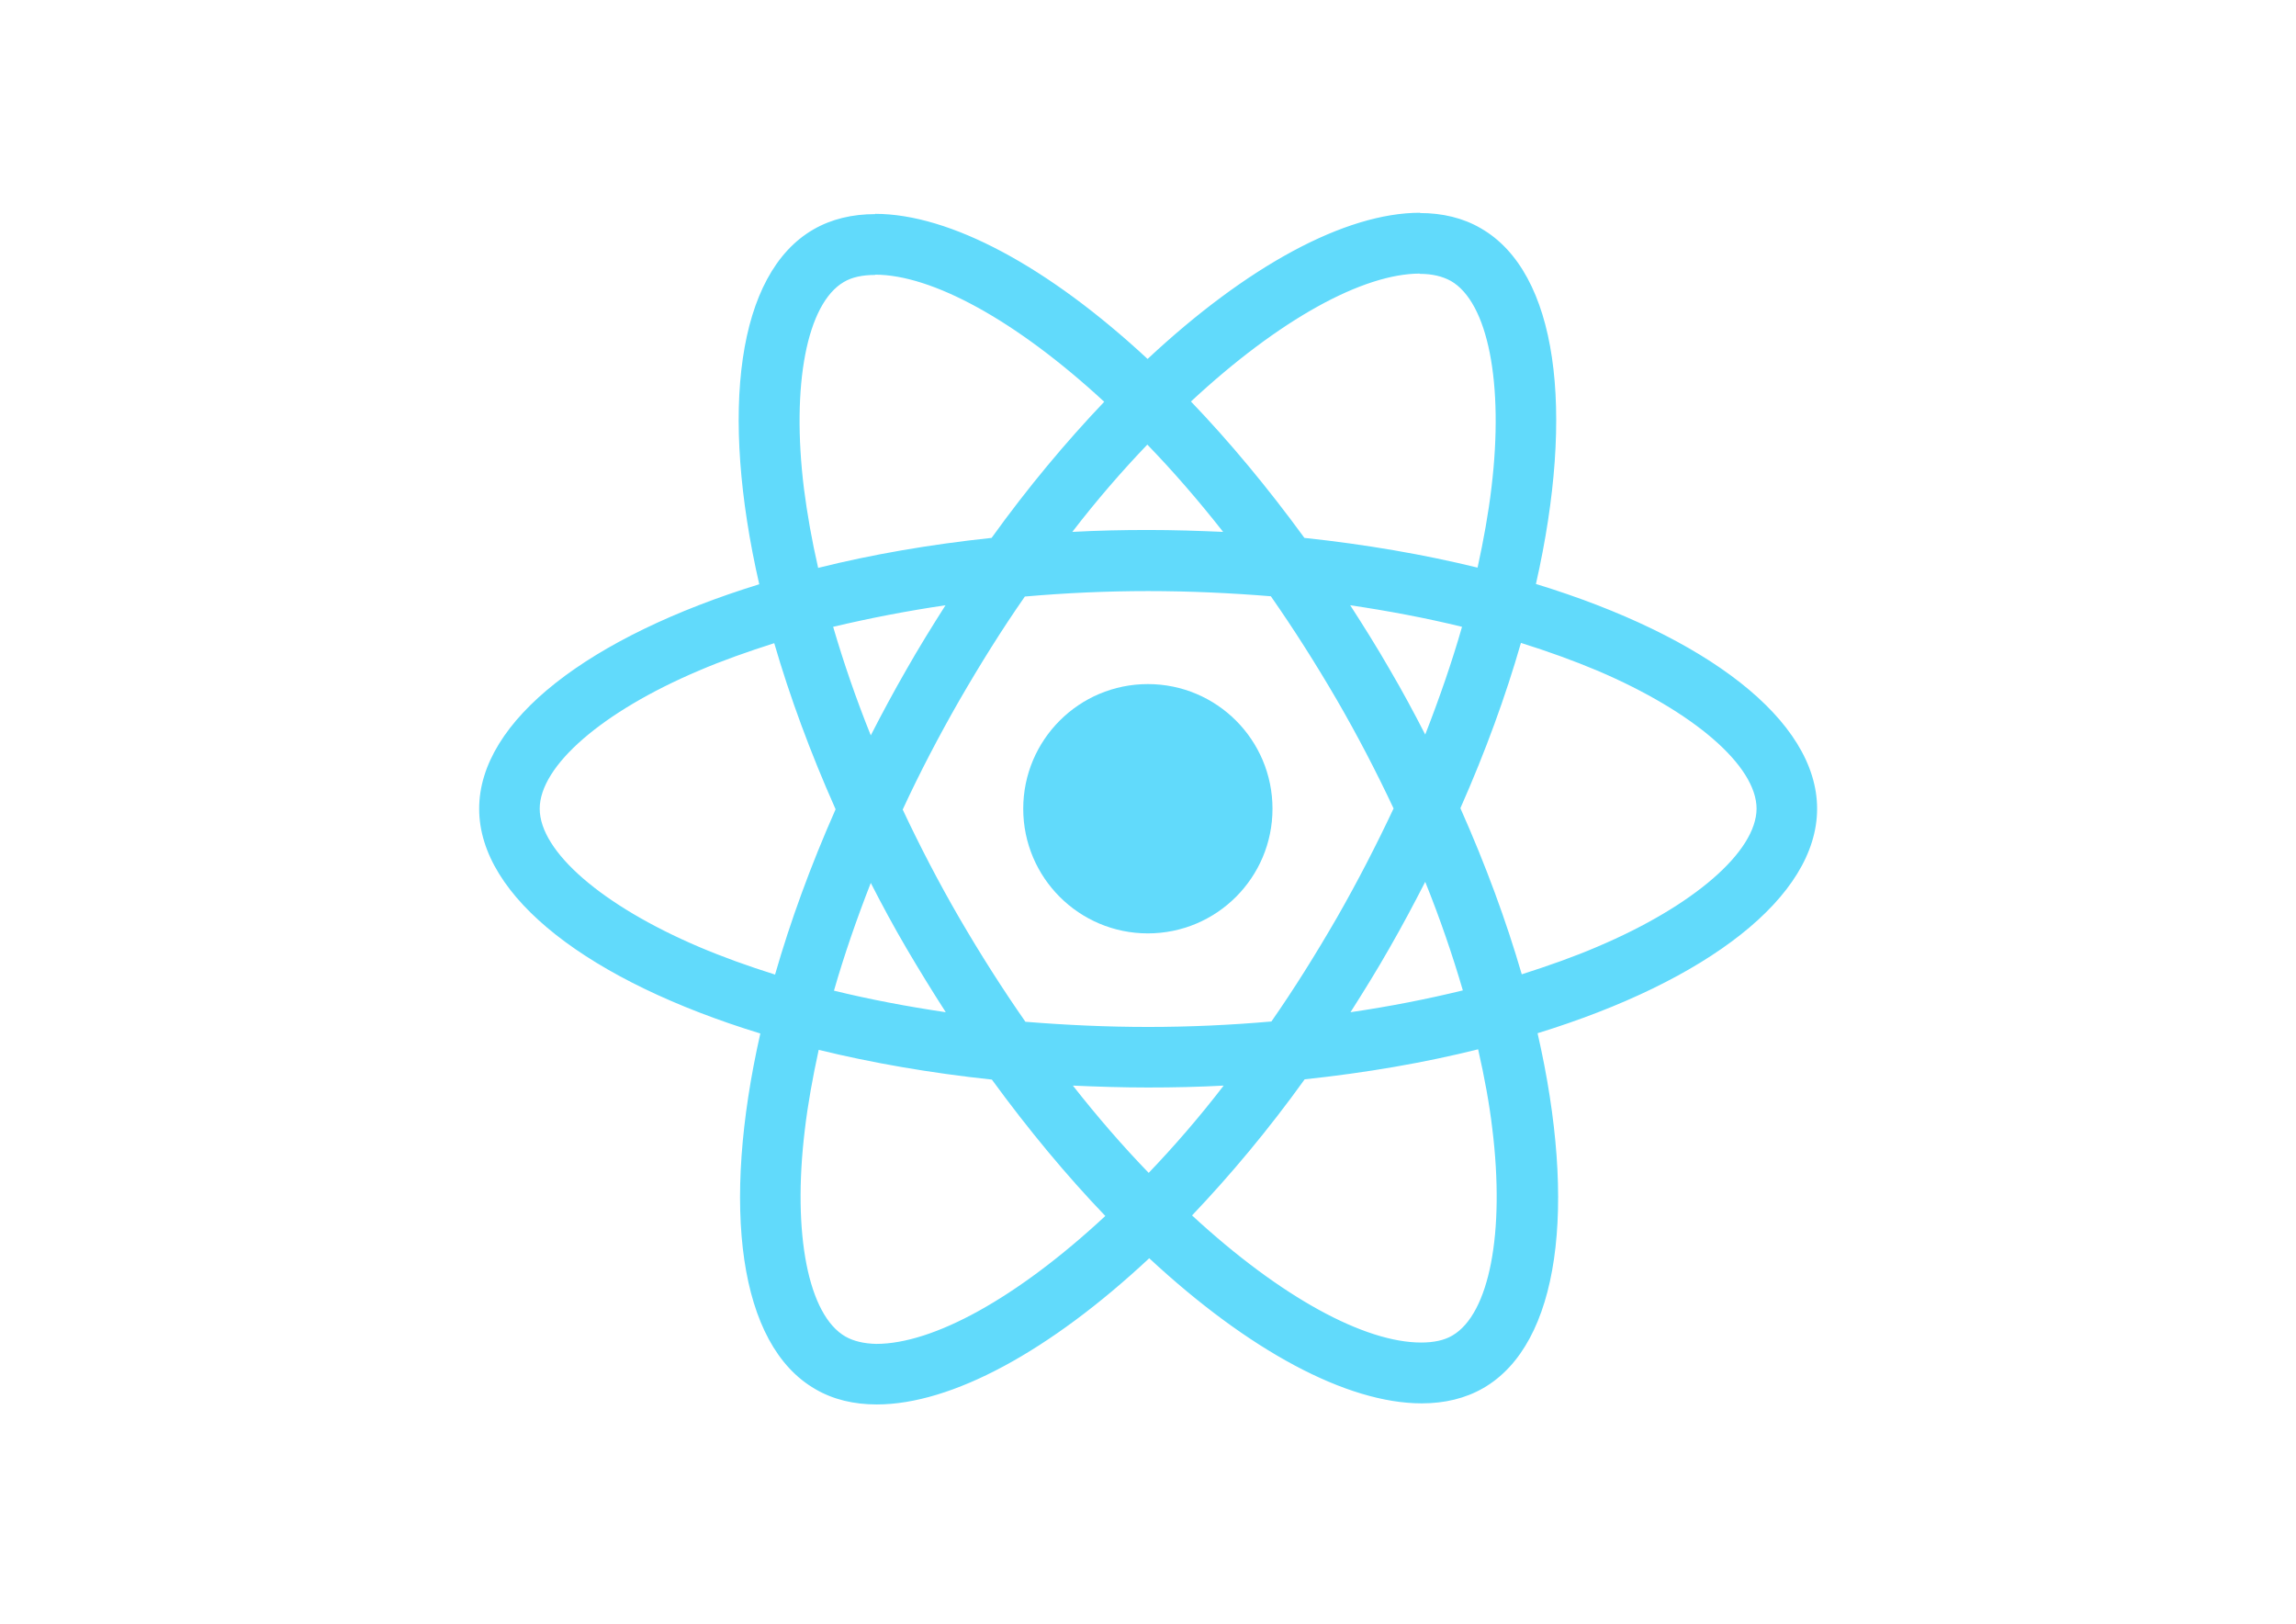
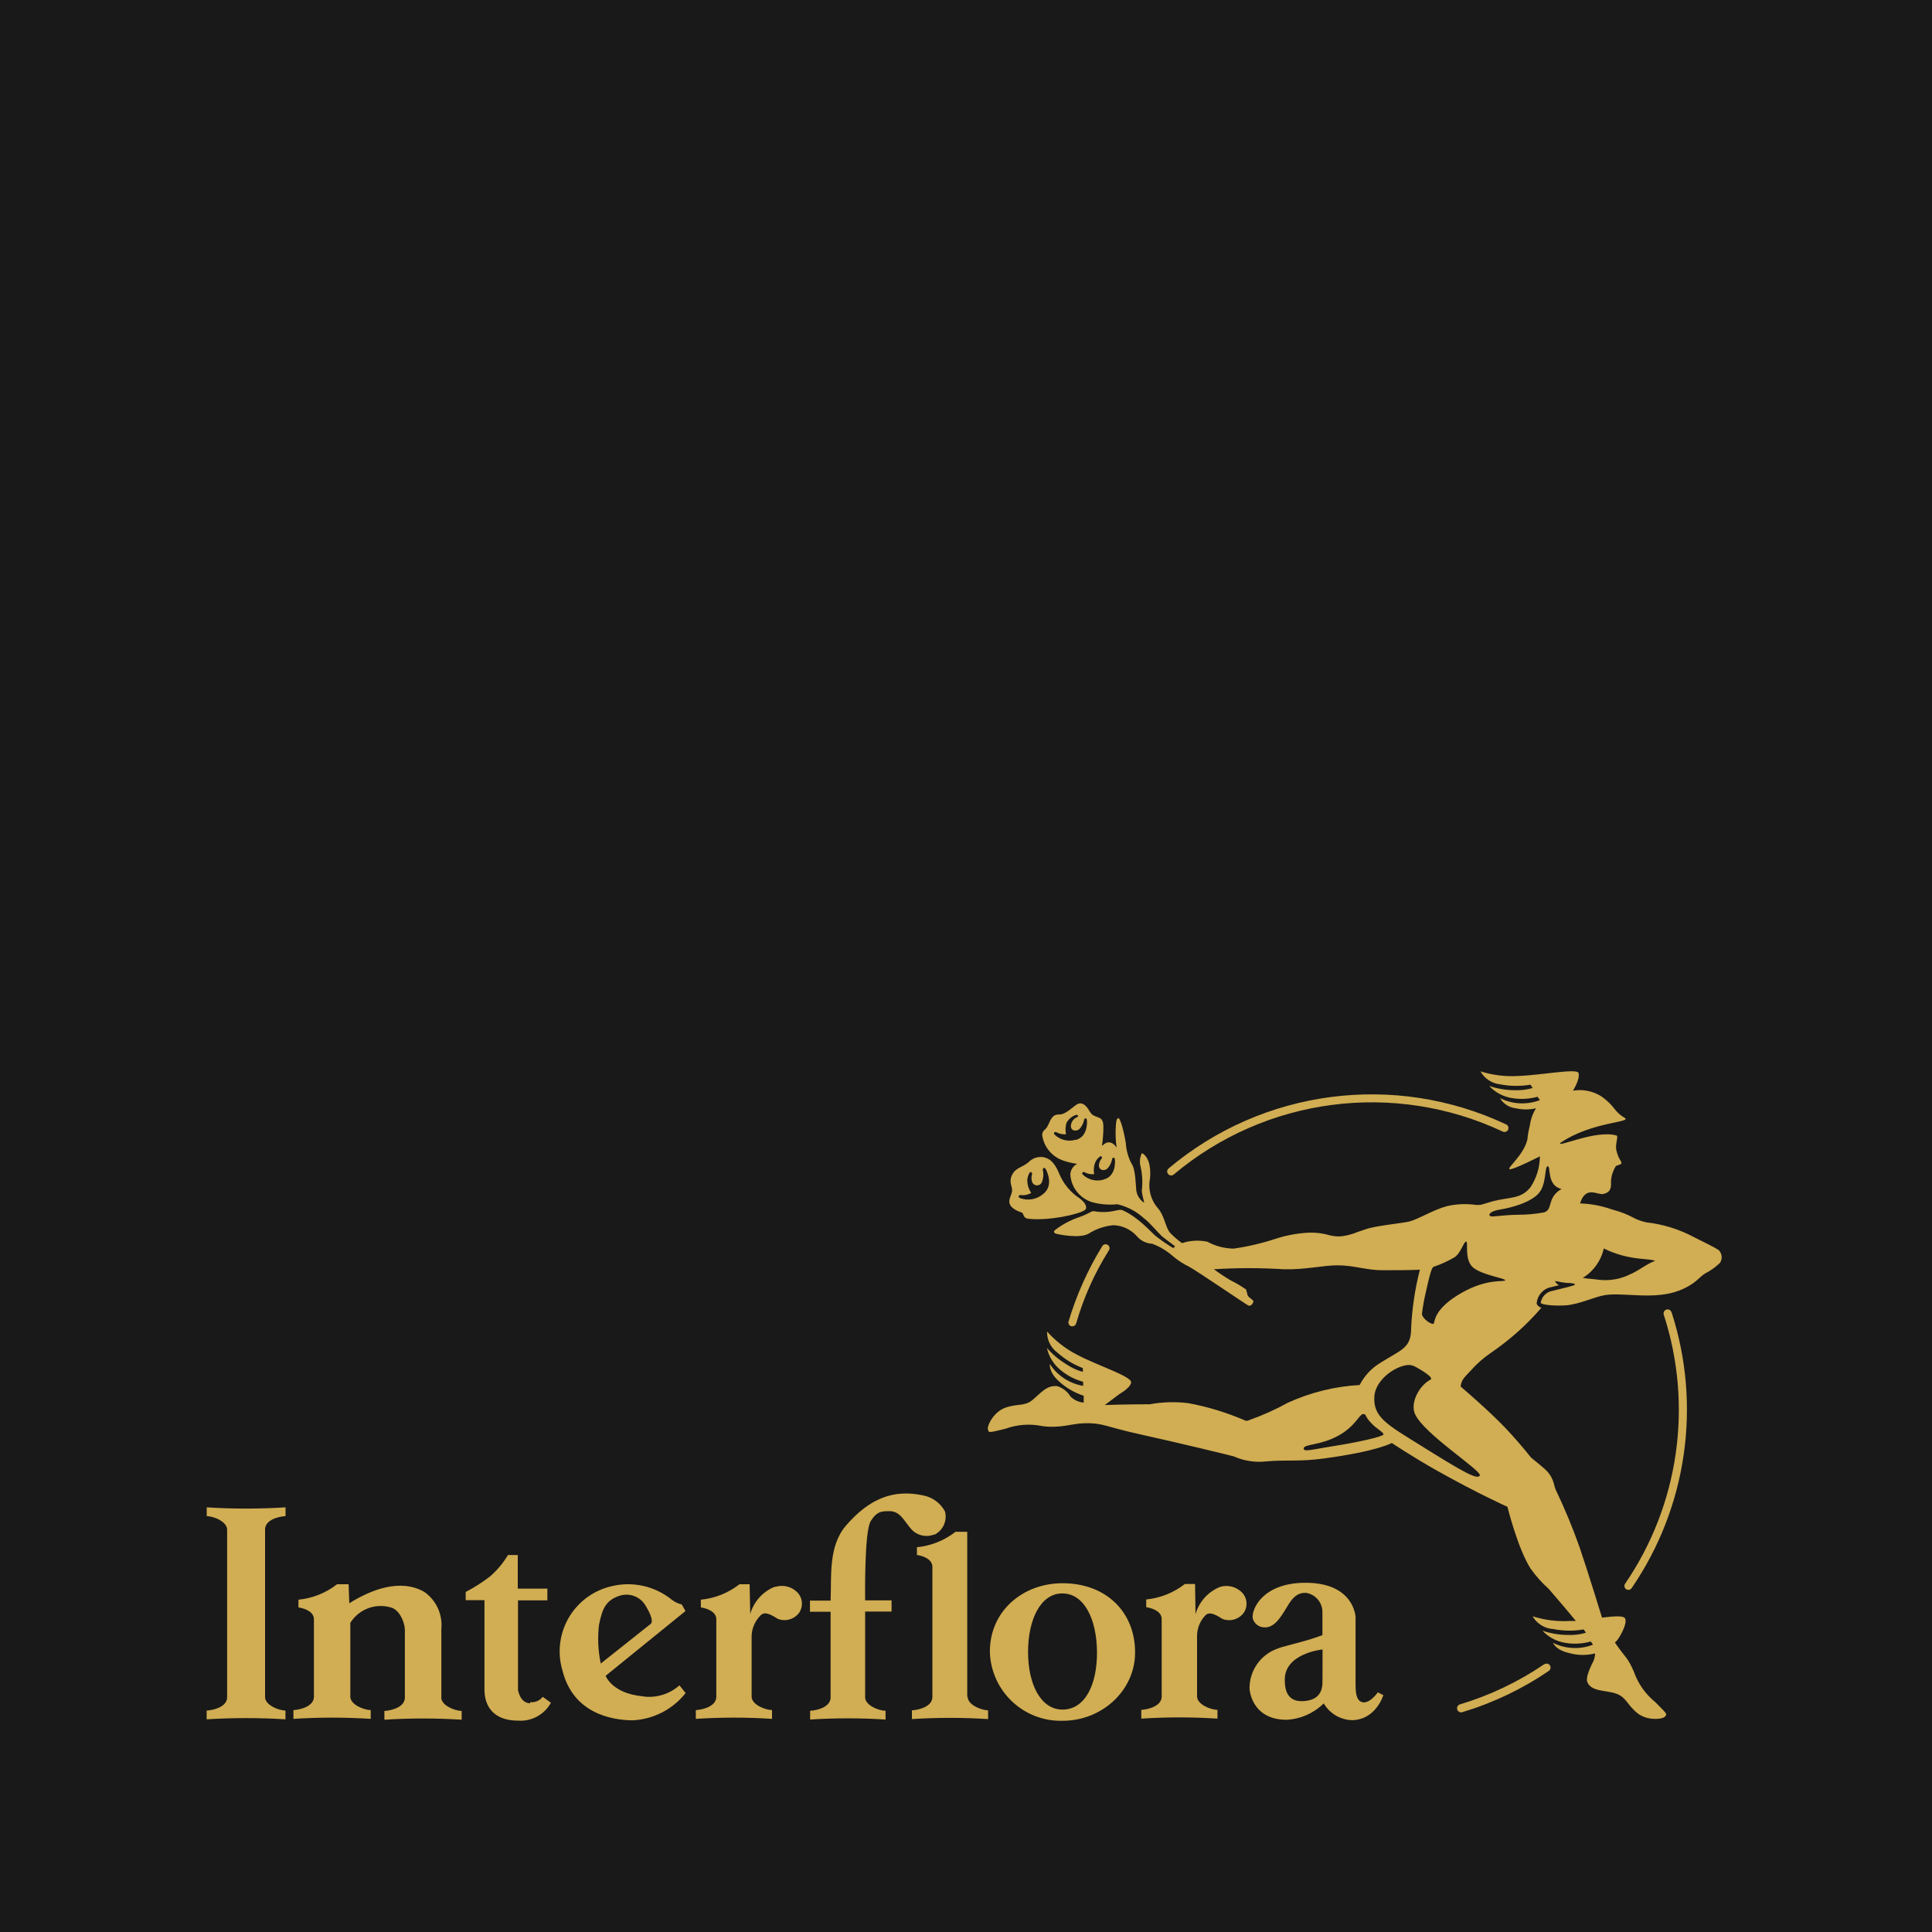
- <svg xmlns="http://www.w3.org/2000/svg" viewBox="0 0 841.9 595.3">
-   <g fill="#61DAFB">
-     <path d="M666.3 296.5c0-32.5-40.7-63.3-103.1-82.4 14.4-63.6 8-114.2-20.2-130.4-6.5-3.8-14.1-5.6-22.4-5.6v22.3c4.6 0 8.3.9 11.4 2.6 13.6 7.8 19.5 37.5 14.9 75.7-1.1 9.4-2.9 19.3-5.1 29.4-19.6-4.8-41-8.5-63.5-10.9-13.5-18.5-27.5-35.3-41.6-50 32.6-30.3 63.2-46.9 84-46.9V78c-27.5 0-63.5 19.6-99.9 53.6-36.4-33.8-72.4-53.2-99.9-53.2v22.3c20.7 0 51.4 16.5 84 46.6-14 14.7-28 31.4-41.3 49.9-22.6 2.4-44 6.1-63.6 11-2.3-10-4-19.7-5.2-29-4.7-38.2 1.1-67.9 14.6-75.8 3-1.8 6.9-2.6 11.5-2.6V78.5c-8.4 0-16 1.8-22.6 5.6-28.1 16.2-34.4 66.7-19.9 130.1-62.2 19.2-102.7 49.9-102.7 82.3 0 32.5 40.7 63.3 103.1 82.4-14.4 63.6-8 114.2 20.2 130.4 6.5 3.8 14.1 5.6 22.5 5.6 27.5 0 63.5-19.6 99.9-53.6 36.4 33.8 72.4 53.2 99.9 53.2 8.4 0 16-1.8 22.6-5.6 28.1-16.2 34.4-66.7 19.9-130.1 62-19.1 102.5-49.9 102.5-82.3zm-130.2-66.7c-3.7 12.9-8.3 26.2-13.5 39.5-4.1-8-8.4-16-13.1-24-4.6-8-9.5-15.8-14.4-23.4 14.2 2.1 27.9 4.7 41 7.9zm-45.8 106.5c-7.8 13.5-15.8 26.3-24.1 38.2-14.9 1.3-30 2-45.2 2-15.1 0-30.2-.7-45-1.9-8.3-11.9-16.4-24.6-24.2-38-7.6-13.1-14.5-26.4-20.8-39.8 6.2-13.4 13.2-26.8 20.7-39.9 7.8-13.5 15.8-26.3 24.1-38.2 14.9-1.3 30-2 45.2-2 15.1 0 30.2.7 45 1.9 8.3 11.9 16.4 24.6 24.2 38 7.6 13.1 14.5 26.4 20.8 39.8-6.3 13.4-13.2 26.8-20.7 39.9zm32.3-13c5.4 13.4 10 26.8 13.8 39.8-13.1 3.2-26.9 5.9-41.2 8 4.9-7.7 9.8-15.6 14.4-23.7 4.6-8 8.9-16.1 13-24.1zM421.2 430c-9.3-9.6-18.6-20.3-27.8-32 9 .4 18.2.7 27.5.7 9.4 0 18.7-.2 27.8-.7-9 11.7-18.3 22.4-27.5 32zm-74.4-58.9c-14.2-2.1-27.9-4.7-41-7.9 3.7-12.9 8.3-26.2 13.5-39.5 4.1 8 8.4 16 13.1 24 4.7 8 9.5 15.8 14.4 23.4zM420.7 163c9.3 9.6 18.6 20.3 27.8 32-9-.4-18.2-.7-27.5-.7-9.4 0-18.7.2-27.8.7 9-11.7 18.3-22.4 27.5-32zm-74 58.9c-4.9 7.7-9.8 15.6-14.4 23.7-4.6 8-8.9 16-13 24-5.4-13.4-10-26.8-13.8-39.8 13.1-3.1 26.9-5.8 41.2-7.9zm-90.5 125.2c-35.4-15.1-58.3-34.9-58.3-50.6 0-15.7 22.9-35.6 58.3-50.6 8.6-3.7 18-7 27.7-10.1 5.7 19.6 13.2 40 22.5 60.9-9.2 20.8-16.6 41.1-22.2 60.6-9.9-3.1-19.3-6.5-28-10.2zM310 490c-13.6-7.8-19.5-37.5-14.9-75.7 1.1-9.4 2.9-19.3 5.1-29.4 19.6 4.8 41 8.5 63.5 10.9 13.5 18.5 27.5 35.3 41.6 50-32.6 30.3-63.2 46.9-84 46.9-4.5-.1-8.3-1-11.3-2.7zm237.2-76.2c4.7 38.2-1.1 67.9-14.6 75.8-3 1.8-6.9 2.6-11.5 2.6-20.7 0-51.4-16.5-84-46.6 14-14.7 28-31.4 41.3-49.9 22.6-2.4 44-6.1 63.6-11 2.3 10.1 4.1 19.8 5.2 29.1zm38.5-66.7c-8.6 3.7-18 7-27.7 10.1-5.7-19.6-13.2-40-22.5-60.9 9.2-20.8 16.6-41.1 22.2-60.6 9.9 3.1 19.3 6.5 28.1 10.2 35.4 15.1 58.3 34.9 58.3 50.6-.1 15.7-23 35.6-58.4 50.6zM320.8 78.4z" />
-     <circle cx="420.9" cy="296.5" r="45.7" />
-     <path d="M520.5 78.1z" />
-   </g>
+ <svg xmlns="http://www.w3.org/2000/svg" width="250" height="250" viewBox="0 0 250 250">
+   <defs>
+     <style>.a{fill:#191919;}.b{fill:#d1ad53;}</style>
+   </defs>
+   <rect class="a" width="250" height="250" />
+   <path class="b" d="M57.11,219.6v-8.8a5.24,5.24,0,0,0-2.19-4.8c-3.16-1.82-7-.24-9.72,1.46L45.11,205H43.62a9.66,9.66,0,0,1-5,2v1c.51.08,1.89.39,2,1.43v10.13c0,1.16-1.53,1.65-2.65,1.73v1.13a79.26,79.26,0,0,1,10,0v-1.13c-1.11-.06-2.64-.8-2.64-1.74V210a4.63,4.63,0,0,1,5.23-2c1,.24,1.75,1.64,1.83,2.83v8.84c0,1.16-1.53,1.65-2.65,1.73v1.13a79.32,79.32,0,0,1,10,0v-1.13c-1.11-.06-2.64-.8-2.64-1.74m11.5.74c-1.31,0-1.57-1.72-1.57-1.72V207.09h3.8v-1.52H67v-4.35H65.73A11.43,11.43,0,0,1,63.4,204,22,22,0,0,1,60.26,206v1.06h2.43v11.59c0,2.07,1.11,4,4.35,4a4.48,4.48,0,0,0,4.25-2.32l-1.06-.76a1.82,1.82,0,0,1-1.62.69m14.6-.76c-4-.34-4.84-2.65-4.84-2.65l10.33-8.38-.48-.85a3.39,3.39,0,0,1-1.28-.61,9,9,0,0,0-7.82-1.75,8.65,8.65,0,0,0-6.34,10.9c1.39,5.55,6.34,6.42,9.07,6.45a9.3,9.3,0,0,0,6.87-3.53l-.8-1a5.9,5.9,0,0,1-4.7,1.44m-5.69-9.34c.4-2,.87-3.12,2.65-3.69a2.86,2.86,0,0,1,3.34,1.25c.38.61,1.14,2,.68,2.39l-6.46,5.13a15.32,15.32,0,0,1-.22-5.09m22.72-4.84a5.38,5.38,0,0,0-3.16,3.52L97,205H95.69a9.65,9.65,0,0,1-5,2v1c.51.08,1.89.39,2,1.43v10.13c0,1.16-1.53,1.65-2.65,1.73v1.13a76.65,76.65,0,0,1,9.86,0v-1.13c-1.11-.06-2.64-.8-2.64-1.74v-7.92a3.91,3.91,0,0,1,1.2-2.64c.59-.57,1.58.12,2.19.49a2.36,2.36,0,0,0,2.8-.85,2.11,2.11,0,0,0-.24-2.55,2.84,2.84,0,0,0-2.92-.73m57.57,0a5.38,5.38,0,0,0-3.16,3.52l-.06-3.9h-1.32a9.67,9.67,0,0,1-5,2v1c.51.08,1.89.39,2,1.43v10.13c0,1.16-1.53,1.65-2.64,1.73v1.13a76.62,76.62,0,0,1,9.86,0v-1.13c-1.12-.06-2.64-.8-2.64-1.74v-7.92A3.88,3.88,0,0,1,156,209c.59-.57,1.58.12,2.19.49a2.36,2.36,0,0,0,2.79-.85,2.1,2.1,0,0,0-.24-2.55,2.84,2.84,0,0,0-2.92-.73m-32.66,14.2V198.21h-1.51a9.63,9.63,0,0,1-5,2v1c.51.08,1.89.39,2,1.44v16.94c0,1.16-1.53,1.65-2.65,1.73v1.13a76.63,76.63,0,0,1,9.86,0v-1.13c-1.11-.06-2.64-.8-2.64-1.74m-4.28-21a2.62,2.62,0,0,0,1.34-3,4.07,4.07,0,0,0-2.8-2.07c-3.89-.85-7,.42-10,3.89-2.31,2.68-1.87,6.53-2,9.72h-2.67v1.44h2.67l0,11.09c0,1.16-1.53,1.65-2.65,1.73v1.13a75.18,75.18,0,0,1,9.76,0v-1.13c-1.12-.06-2.64-.8-2.64-1.74V208.53h3.42v-1.44h-3.42s-.14-8.86.72-10.25,1.52-1.29,2.62-1.29c1.46.12,1.94,1.82,3,2.67a2.69,2.69,0,0,0,2.55.36m16.65,6.29c-5.19,0-9.46,3.66-9.4,8.94a9.18,9.18,0,0,0,9.4,8.86c5.19,0,9.41-4,9.39-8.86,0-5.17-3.7-8.94-9.39-8.94m0,16.35c-2.81,0-4.46-3.26-4.46-7.45s1.61-7.6,4.46-7.58,4.43,3.39,4.46,7.58-1.53,7.45-4.46,7.45m39.14-.92c-.8,0-1.22-.49-1.22-2.24v-8.81s-.15-4.44-6.48-4.44c-5.48,0-7,3.36-6.83,4.61a1.58,1.58,0,0,0,1.52,1.16c1.49.08,2.38-1.82,3.19-3.09s1.57-1.4,2.23-1.37a2.51,2.51,0,0,1,2.08,2.41v3.06s-.84.31-1.89.63c-1.57.47-3.46.89-3.89,1.1a5.42,5.42,0,0,0-3.65,5.22s.2,4,4.81,4a7.4,7.4,0,0,0,4.79-2.12,4.39,4.39,0,0,0,3.71,2.17c3.08-.09,4-3.24,4-3.24l-.71-.36s-.88,1.25-1.67,1.27M171.13,217c-.06.63.45,3.1-2.72,3.13-2.09,0-2.14-1.93-2.16-2.69-.09-3.52,4.89-4,4.89-4ZM26.75,195.05v1.13c1.12.06,2.64.8,2.64,1.75v21.69c0,1.16-1.53,1.65-2.65,1.73v1.13a82.05,82.05,0,0,1,10.2,0v-1.13c-1.11-.06-2.64-.8-2.64-1.74V197.91c0-1.16,1.53-1.65,2.65-1.73v-1.13a81.42,81.42,0,0,1-10.2,0" />
+   <path class="b" d="M138.76,171.63a.53.53,0,0,0,.5-.39,36.59,36.59,0,0,1,4.24-9.46.51.51,0,0,0-.17-.7.51.51,0,0,0-.7.17,41.17,41.17,0,0,0-4.36,9.75.5.5,0,0,0,.37.62h.12m77.53-1.82a.51.51,0,1,0-1,.32,39.87,39.87,0,0,1-5,34.81.51.51,0,0,0,.84.58h0a40.89,40.89,0,0,0,5.17-35.71m-64.76-17.69a.51.51,0,0,0,.33-.12,39.82,39.82,0,0,1,42.59-5.56.51.51,0,0,0,.44-.93,40.84,40.84,0,0,0-43.69,5.7.51.51,0,0,0,.33.9" />
+   <path class="b" d="M211.09,164.82a7.21,7.21,0,0,1-4.37.76c-.65-.08-1-.11-1.34-.14l-.57-.08a6,6,0,0,0,2.72-3.81,13,13,0,0,0,3.55,1.16c1.3.25,2.57.21,3.1.45-1,.33-1.73,1-3.08,1.67m-11.4-7.93a19,19,0,0,1-3.23.29c-1.41,0-3,.22-3.35.22-.67,0-.56-.64.95-.89s3.77-.84,4.94-2,.81-3.57,1.26-3.6-.17,2.49,1.79,2.93c-2,1.17-1,2.73-2.35,3.06m-10.61,10.4c-3.48,2-3.42,3.6-3.56,3.93S184,170.64,184,170a26.77,26.77,0,0,1,.55-3c.38-1.77.71-3,.94-3.07a14.43,14.43,0,0,0,2.78-1.27c.81-.61,1.13-2,1.45-2s-.3,2.41.94,3.39,4.15,1.35,4.1,1.62-2.25-.33-5.73,1.68m2.44,23.58c-.26.63-2.37-.6-7.45-3.77-4.47-2.79-6.36-3.73-6.18-6.47.12-1.87,2.15-3.59,3.94-4,.83-.17,1.11,0,2.09.58,1.23.77,1.5,1.11,1.22,1.26-1.47.79-2.62,3-2,4.42,1.14,2.62,8.66,7.32,8.41,8M179,185.63c-.07.28-3.31,1-6.3,1.47s-4.08.84-4,.3,2.13-.36,4.4-1.58,2.76-2.77,3.25-2.83.17.17,1,1.07,1.74,1.29,1.67,1.57m-36.18-33a2.75,2.75,0,0,1-2.73-.64c-.18-.2,0-.41.26-.29a2,2,0,0,0,1.22.23,2.7,2.7,0,0,1,.11-1.46,1.8,1.8,0,0,1,.63-.81c.23-.15.34.13.2.28a1.48,1.48,0,0,0-.32.77c-.09.72.67.88,1.09.5a2.39,2.39,0,0,0,.61-1.23c.09-.31.34-.18.36.06s.16,2.16-1.43,2.58m-3.65-5.14a2.75,2.75,0,0,1-2.73-.67c-.18-.2,0-.42.26-.29a2.16,2.16,0,0,0,1.22.25,3,3,0,0,1,.07-1.49,2.25,2.25,0,0,1,1.18-1c.3-.1.39.2.23.26a1.31,1.31,0,0,0-.84,1.05c-.1.72.66.89,1.08.52a2.4,2.4,0,0,0,.63-1.23c.09-.3.34-.17.36.07s.13,2.16-1.47,2.57m83.11,14.19h0c-.52-.38-1.47-.79-3.08-1.62a17.12,17.12,0,0,0-6.18-1.92c-2-.46-1.48-.85-4.57-1.71a13.59,13.59,0,0,0-4-.74c.74-2.36,2.24-1.05,3-1.22s1.07-.54,1-1.57a4,4,0,0,1,.65-2.06,5.89,5.89,0,0,0,.63-.24c.1-.06.1-.2,0-.36a4.51,4.51,0,0,1-.59-1.45c-.15-.88.25-1.56.08-1.87-2.66-.83-7.83,1.63-7.32.94,4.1-2.79,9.36-2.62,8.31-3.25-1.44-.85-1.12-1.41-3-2.77a5.26,5.26,0,0,0-3.67-.74c.27-.46.94-1.69.7-2.3s-4.8.3-7.82.4a13.46,13.46,0,0,1-4.86-.6,3.31,3.31,0,0,0,2.54,1.68,10.88,10.88,0,0,0,3.9.05c.07,0,.31.43.31.43a7.22,7.22,0,0,1-2.41.28,10.33,10.33,0,0,1-3.21-.55,5.12,5.12,0,0,0,3,1.58,7.53,7.53,0,0,0,3.25-.18l.32.43a6.43,6.43,0,0,1-5.17-.25,2.68,2.68,0,0,0,2.05,1.31,5.83,5.83,0,0,0,2.61,0,5.42,5.42,0,0,0-.79,2.2,11.47,11.47,0,0,0-.33,1.85c-.47,2-2.64,3.65-2.31,3.83s3.93-1.66,3.93-1.66a7.32,7.32,0,0,1-1.22,4c-1.23,1.56-2.73,1.25-4.85,1.81-1.15.3-1.49.55-2.22.47a10.39,10.39,0,0,0-3.76.17c-1.75.47-3.79,1.75-4.93,2s-4.28.52-5.61,1l-1,.34a7.82,7.82,0,0,1-2.11.56,4.7,4.7,0,0,1-1.39-.11,9.06,9.06,0,0,0-2.92-.36,16.76,16.76,0,0,0-4.07.75,31.75,31.75,0,0,1-5.55,1.31,7.32,7.32,0,0,1-3.39-.89,6.31,6.31,0,0,0-3.29.18,11.79,11.79,0,0,1-1.52-1.31c-.67-.78-.7-2.21-1.64-3.26a4.49,4.49,0,0,1-1.05-3.32,6,6,0,0,0,0-2.25c-.21-1.05-.88-1.55-1-1.48a2.58,2.58,0,0,0-.13,1.81,9,9,0,0,1,.14,3c0,.58.37,1.57.28,1.57a2.29,2.29,0,0,1-1-1.62c-.06-.4-.06-2.69-.61-3.43a6.53,6.53,0,0,1-.74-2.66c-.32-1.91-.78-3.35-1-3.22s-.22.34-.28.82a13.53,13.53,0,0,0,.09,3h0c-.36-.59-.94-.89-1.49-.55a4.63,4.63,0,0,0-.41.31,15.88,15.88,0,0,0,.19-2.44c0-1.09-.38-1.13-1-1.37s-.62-.43-1-1-.9-.88-1.43-.55-1.47,1.3-2.22,1.3-1,.23-1.43,1.22-.73.64-.85,1.39a4.08,4.08,0,0,0,2.8,3.38,9,9,0,0,0,1.74.4,1.62,1.62,0,0,0-.89,1.37,4,4,0,0,0,2.89,3.61,8.93,8.93,0,0,0,3.19.25,7.63,7.63,0,0,1,3.44,1.81c.66.47,1.75,1.78,2.32,2.32.23.22,1.61,1.2,1.72,1.32h0a1,1,0,0,0-.23.23,21.59,21.59,0,0,1-2.32-1.6c-.61-.53-2.35-2.52-4.32-3.33-.29-.12-.84.13-1.77.23a7,7,0,0,1-1.92-.09c-.34,0-.54.33-2,.83a10.92,10.92,0,0,0-2.92,1.57c-.37.27-.15.46.1.53s2.95.65,4.16,0a7.23,7.23,0,0,1,3.25-1.11,4.27,4.27,0,0,1,3,1.4,2.77,2.77,0,0,0,2,1,8.46,8.46,0,0,1,2.64,1.57,10,10,0,0,0,2.17,1.42c1.1.6,7.26,4.82,7.63,5s.78-.47.62-.64-.56-.44-.66-.59-.17-.7-.26-.85a15.13,15.13,0,0,0-2-1.18,25.61,25.61,0,0,1-2.15-1.43,71.44,71.44,0,0,1,9,0c2.72.09,5.09-.51,7-.51,2.11,0,3.71.64,5.87.64,3.92,0,4.78-.07,4.78-.07a37.65,37.65,0,0,0-1.13,7.57c0,2.61-1.25,2.75-4,4.49a7.15,7.15,0,0,0-2.66,2.86,25.78,25.78,0,0,0-9.26,2.28,34.24,34.24,0,0,1-5.06,2.27.64.64,0,0,1-.46.06,34.05,34.05,0,0,0-7.38-2.26,16.57,16.57,0,0,0-5,.14c-2.95,0-5.82.1-5.82.1l1.88-1.41c.55-.33,1.44-.93,1.53-1.49.12-.81-4.29-2.17-7-3.61a13.48,13.48,0,0,1-3.88-3,3.3,3.3,0,0,0,1.34,2.73,10.71,10.71,0,0,0,3.29,2s0,0,0,0l0,.49a7.13,7.13,0,0,1-2.16-1,10.37,10.37,0,0,1-2.49-2.1,5.12,5.12,0,0,0,1.8,2.89,7.54,7.54,0,0,0,2.89,1.49l0,.26v.27a6.43,6.43,0,0,1-4.31-2.82s-.16,1,1.11,2.17a8.71,8.71,0,0,0,3.27,1.93l0,.89a2.8,2.8,0,0,1-1.7-.78,3.09,3.09,0,0,0-1.71-1.35c-1.37-.17-2.16.91-3.21,1.78s-1.9.44-3.5,1-2.43,2.44-2.27,2.83-.11.49,2.26-.1a8.81,8.81,0,0,1,4.8-.34c2.33.31,3.77-.33,5.36-.37,2.52-.07,2.69.43,7.26,1.43s12,2.8,12.14,2.86a8.06,8.06,0,0,0,4.23.64c2.7-.23,4.15.07,7.48-.38,6.93-.94,8.73-2,8.73-2s2.47,1.67,5.81,3.56c5.34,3,9.15,4.7,9.15,4.7s1.34,5.41,3,8a15.64,15.64,0,0,0,2.34,2.62c1.25,1.45,2.39,2.77,3.51,4.15l-.73,0a13.44,13.44,0,0,1-4.86-.6A3.31,3.31,0,0,0,201,210.8a10.88,10.88,0,0,0,3.9.05c.07,0,.31.43.31.43a7.25,7.25,0,0,1-2.41.28,10.36,10.36,0,0,1-3.21-.55,5.12,5.12,0,0,0,3,1.58,7.52,7.52,0,0,0,3.25-.18l.25.33,0,.1a6.43,6.43,0,0,1-5.14-.26s.36.93,2.05,1.31a6.5,6.5,0,0,0,3.41.06,2.82,2.82,0,0,1-.43,1.4c-.29.66-.82,1.77-.57,2.34.56,1.26,2.48,1,3.76,1.48s1.36,1.4,2.67,2.48,3.34.82,3.6.48.48-.16-1.25-1.88a8.82,8.82,0,0,1-2.77-3.94c-.88-2-.93-1.55-2.45-3.77a2.7,2.7,0,0,0,.52-.62s1.11-1.72.81-2.47c-.17-.42-1.41-.32-3-.13,0,0-1.66-5.44-2.89-9.07a75.2,75.2,0,0,0-3.13-7.54,6.24,6.24,0,0,1-.22-.77,3.83,3.83,0,0,0-.81-1.5c-.5-.55-2-1.7-2.13-1.83s-1.07-1.42-3.19-3.69-5.93-5.51-5.93-5.51c.14-.92.43-1.09,1.26-2A14.51,14.51,0,0,1,193,175a33.58,33.58,0,0,0,6.46-5.78h0a.9.9,0,0,1-.55-.39l-.06-.11v-.13a2.33,2.33,0,0,1,1.94-2.05l.67-.17.27-.06c-.44-.27-.54-.57-.46-.55a10.15,10.15,0,0,0,1.46.25h.12c.64,0,1.33.16.71.34-1.06.32-1.11.28-2.63.68a1.83,1.83,0,0,0-1.56,1.57c.09.18,1.28.41,3.11.32s3.84-1.13,5.24-1.34c2.41-.36,6.4.67,9.61-.6,2.07-.81,2.56-1.75,3.31-2.19a8,8,0,0,0,1.93-1.38,1.31,1.31,0,0,0-.3-1.76" />
+   <path class="b" d="M132.1,154.65a2.25,2.25,0,0,0,1.34-.28,3,3,0,0,1-.51-1.52,2,2,0,0,1,.29-1.08c.17-.25.4,0,.32.2a1.61,1.61,0,0,0,0,.92.68.68,0,0,0,1.31,0,2.63,2.63,0,0,0,.09-1.5c0-.35.27-.32.39-.09s1.07,2.11-.35,3.21a3,3,0,0,1-3,.52c-.27-.12-.22-.4.14-.4m-1.46,1.14c.09.4.65.84,1.56,1.14.29.1.09.72.87.8,2.63.29,6.54-.58,7.29-1.13.38-.28.12-.92-.68-1.52a7,7,0,0,1-2.63-3.17c-.69-1.71-1.42-2-2-2.14a2.18,2.18,0,0,0-2,.66c-.88.71-1.63.66-2.11,1.63s.09,1.52,0,2.1-.47,1-.32,1.64" />
+   <path class="b" d="M199.85,215.33a39.59,39.59,0,0,1-10.95,5.22h0a.51.51,0,0,0,.34,1h0a40.66,40.66,0,0,0,11.18-5.34.51.51,0,0,0-.58-.85" />
</svg>
